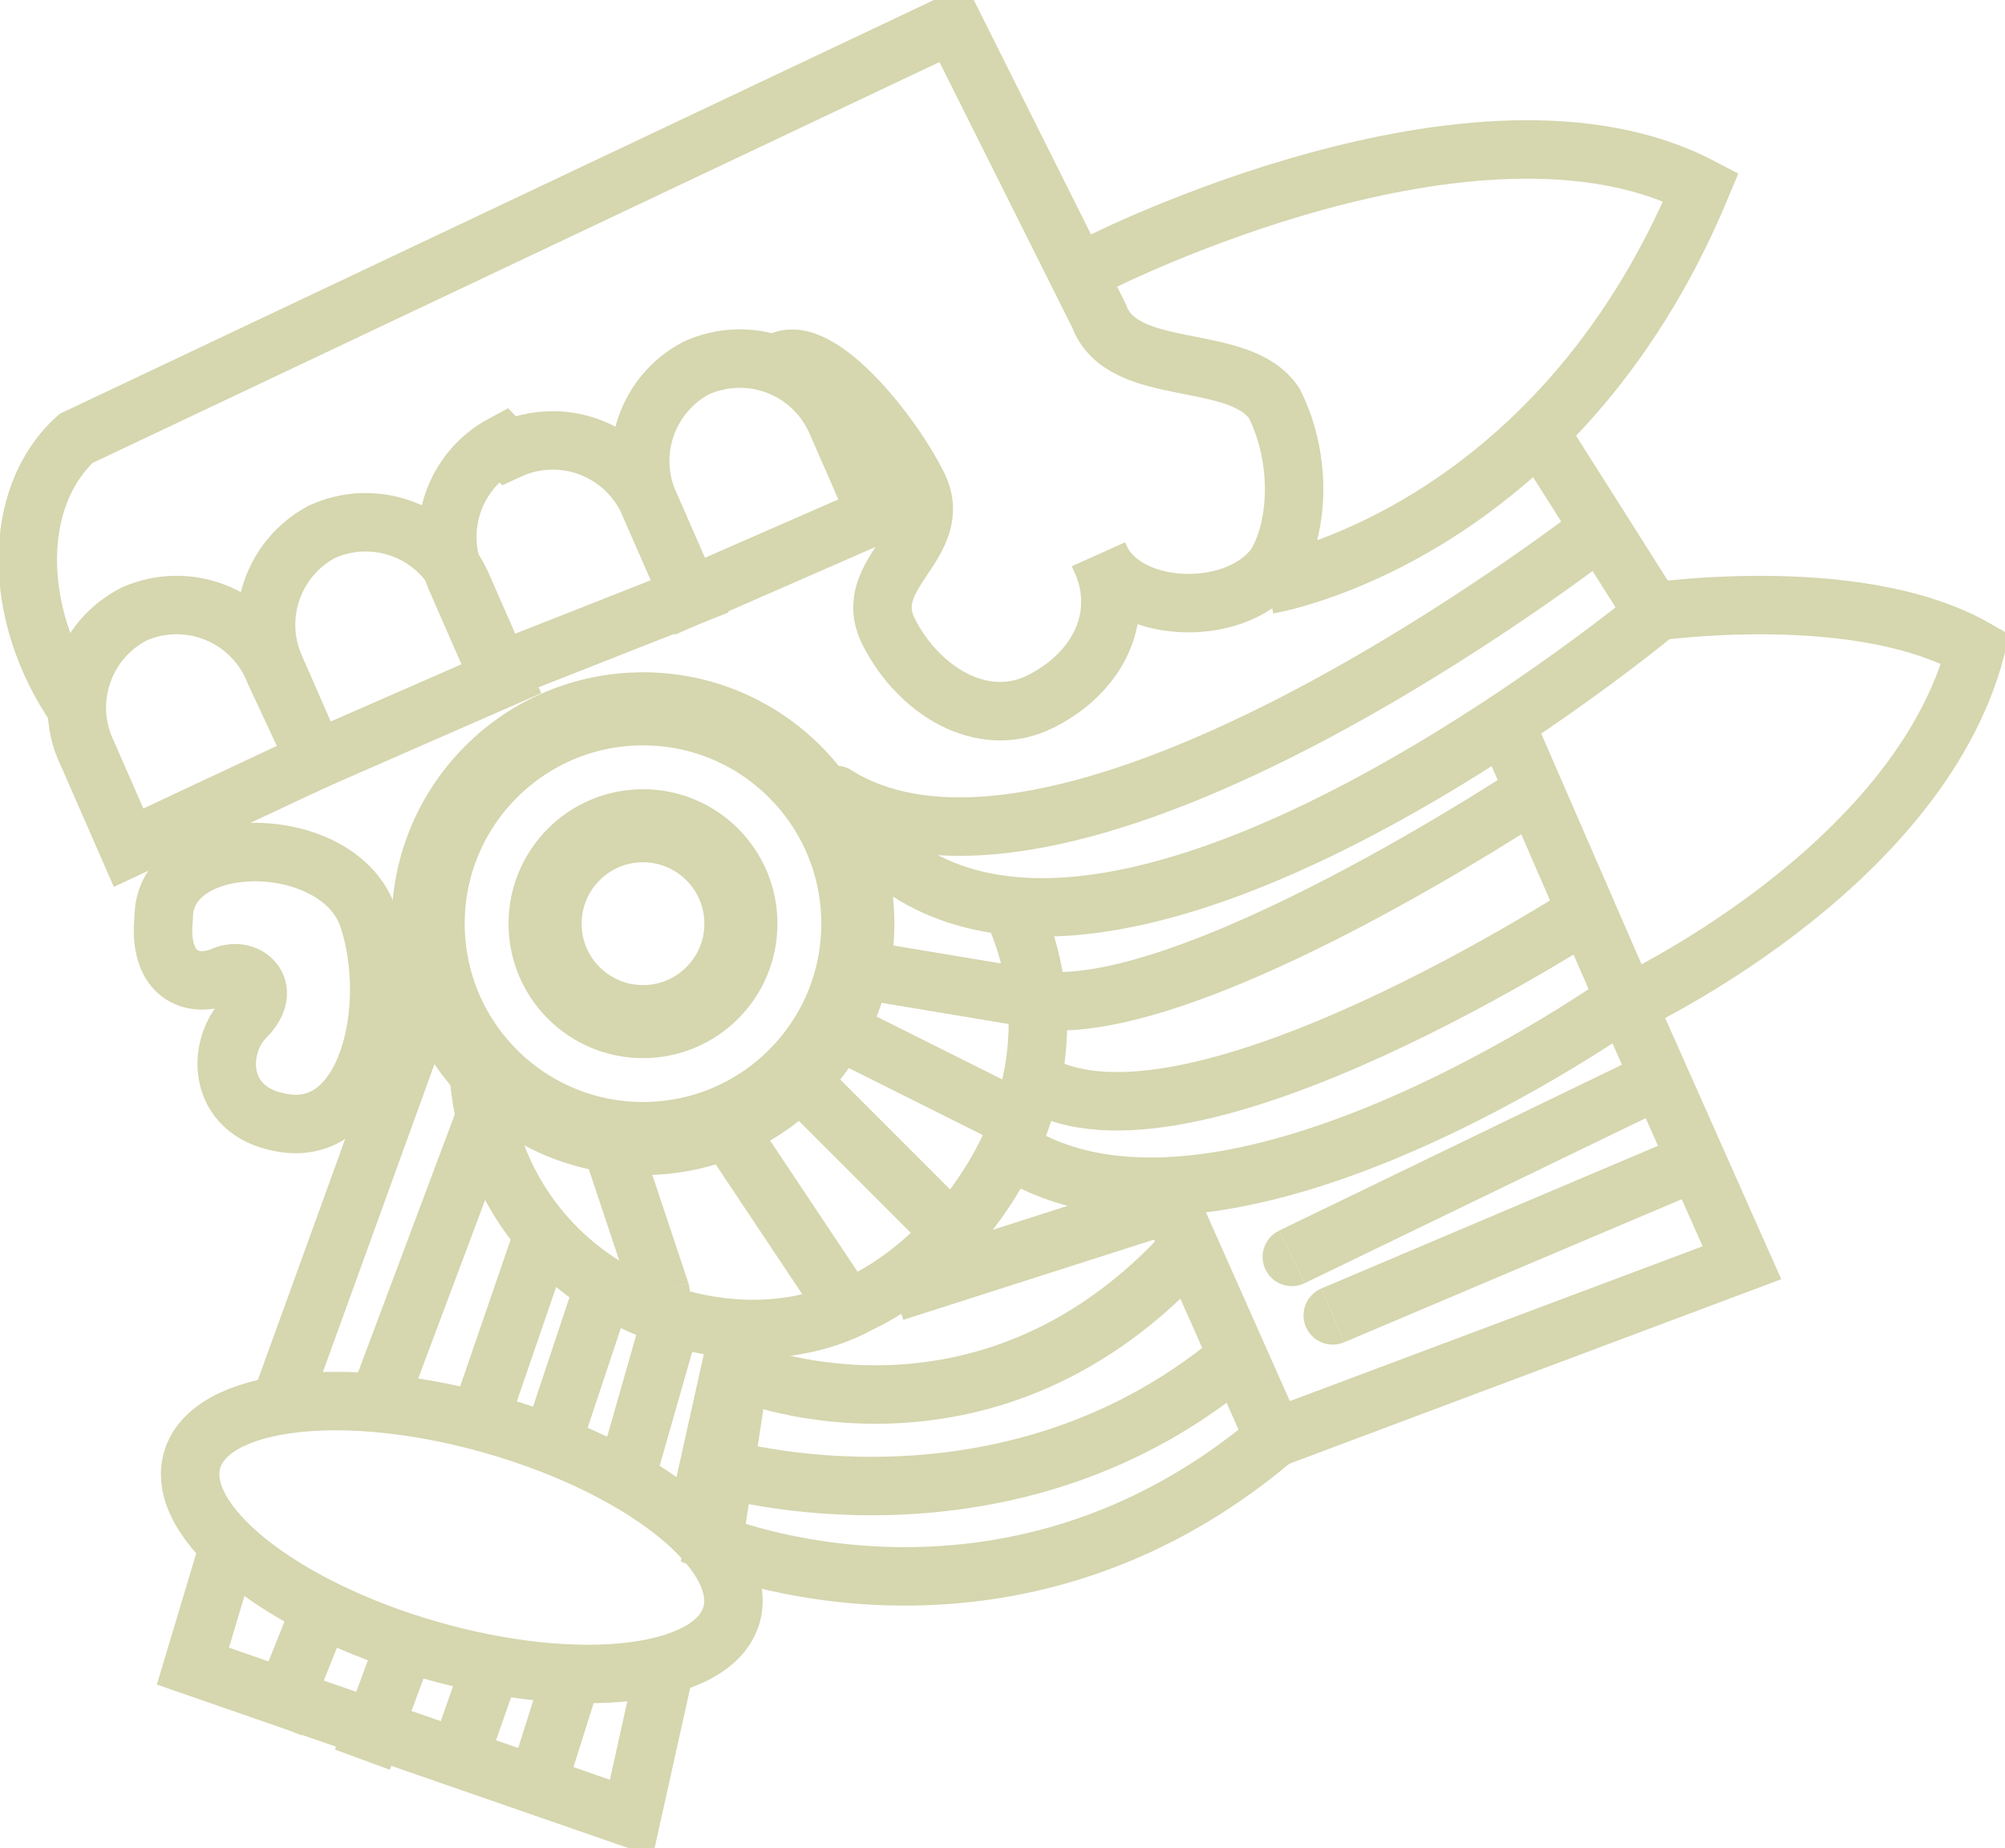
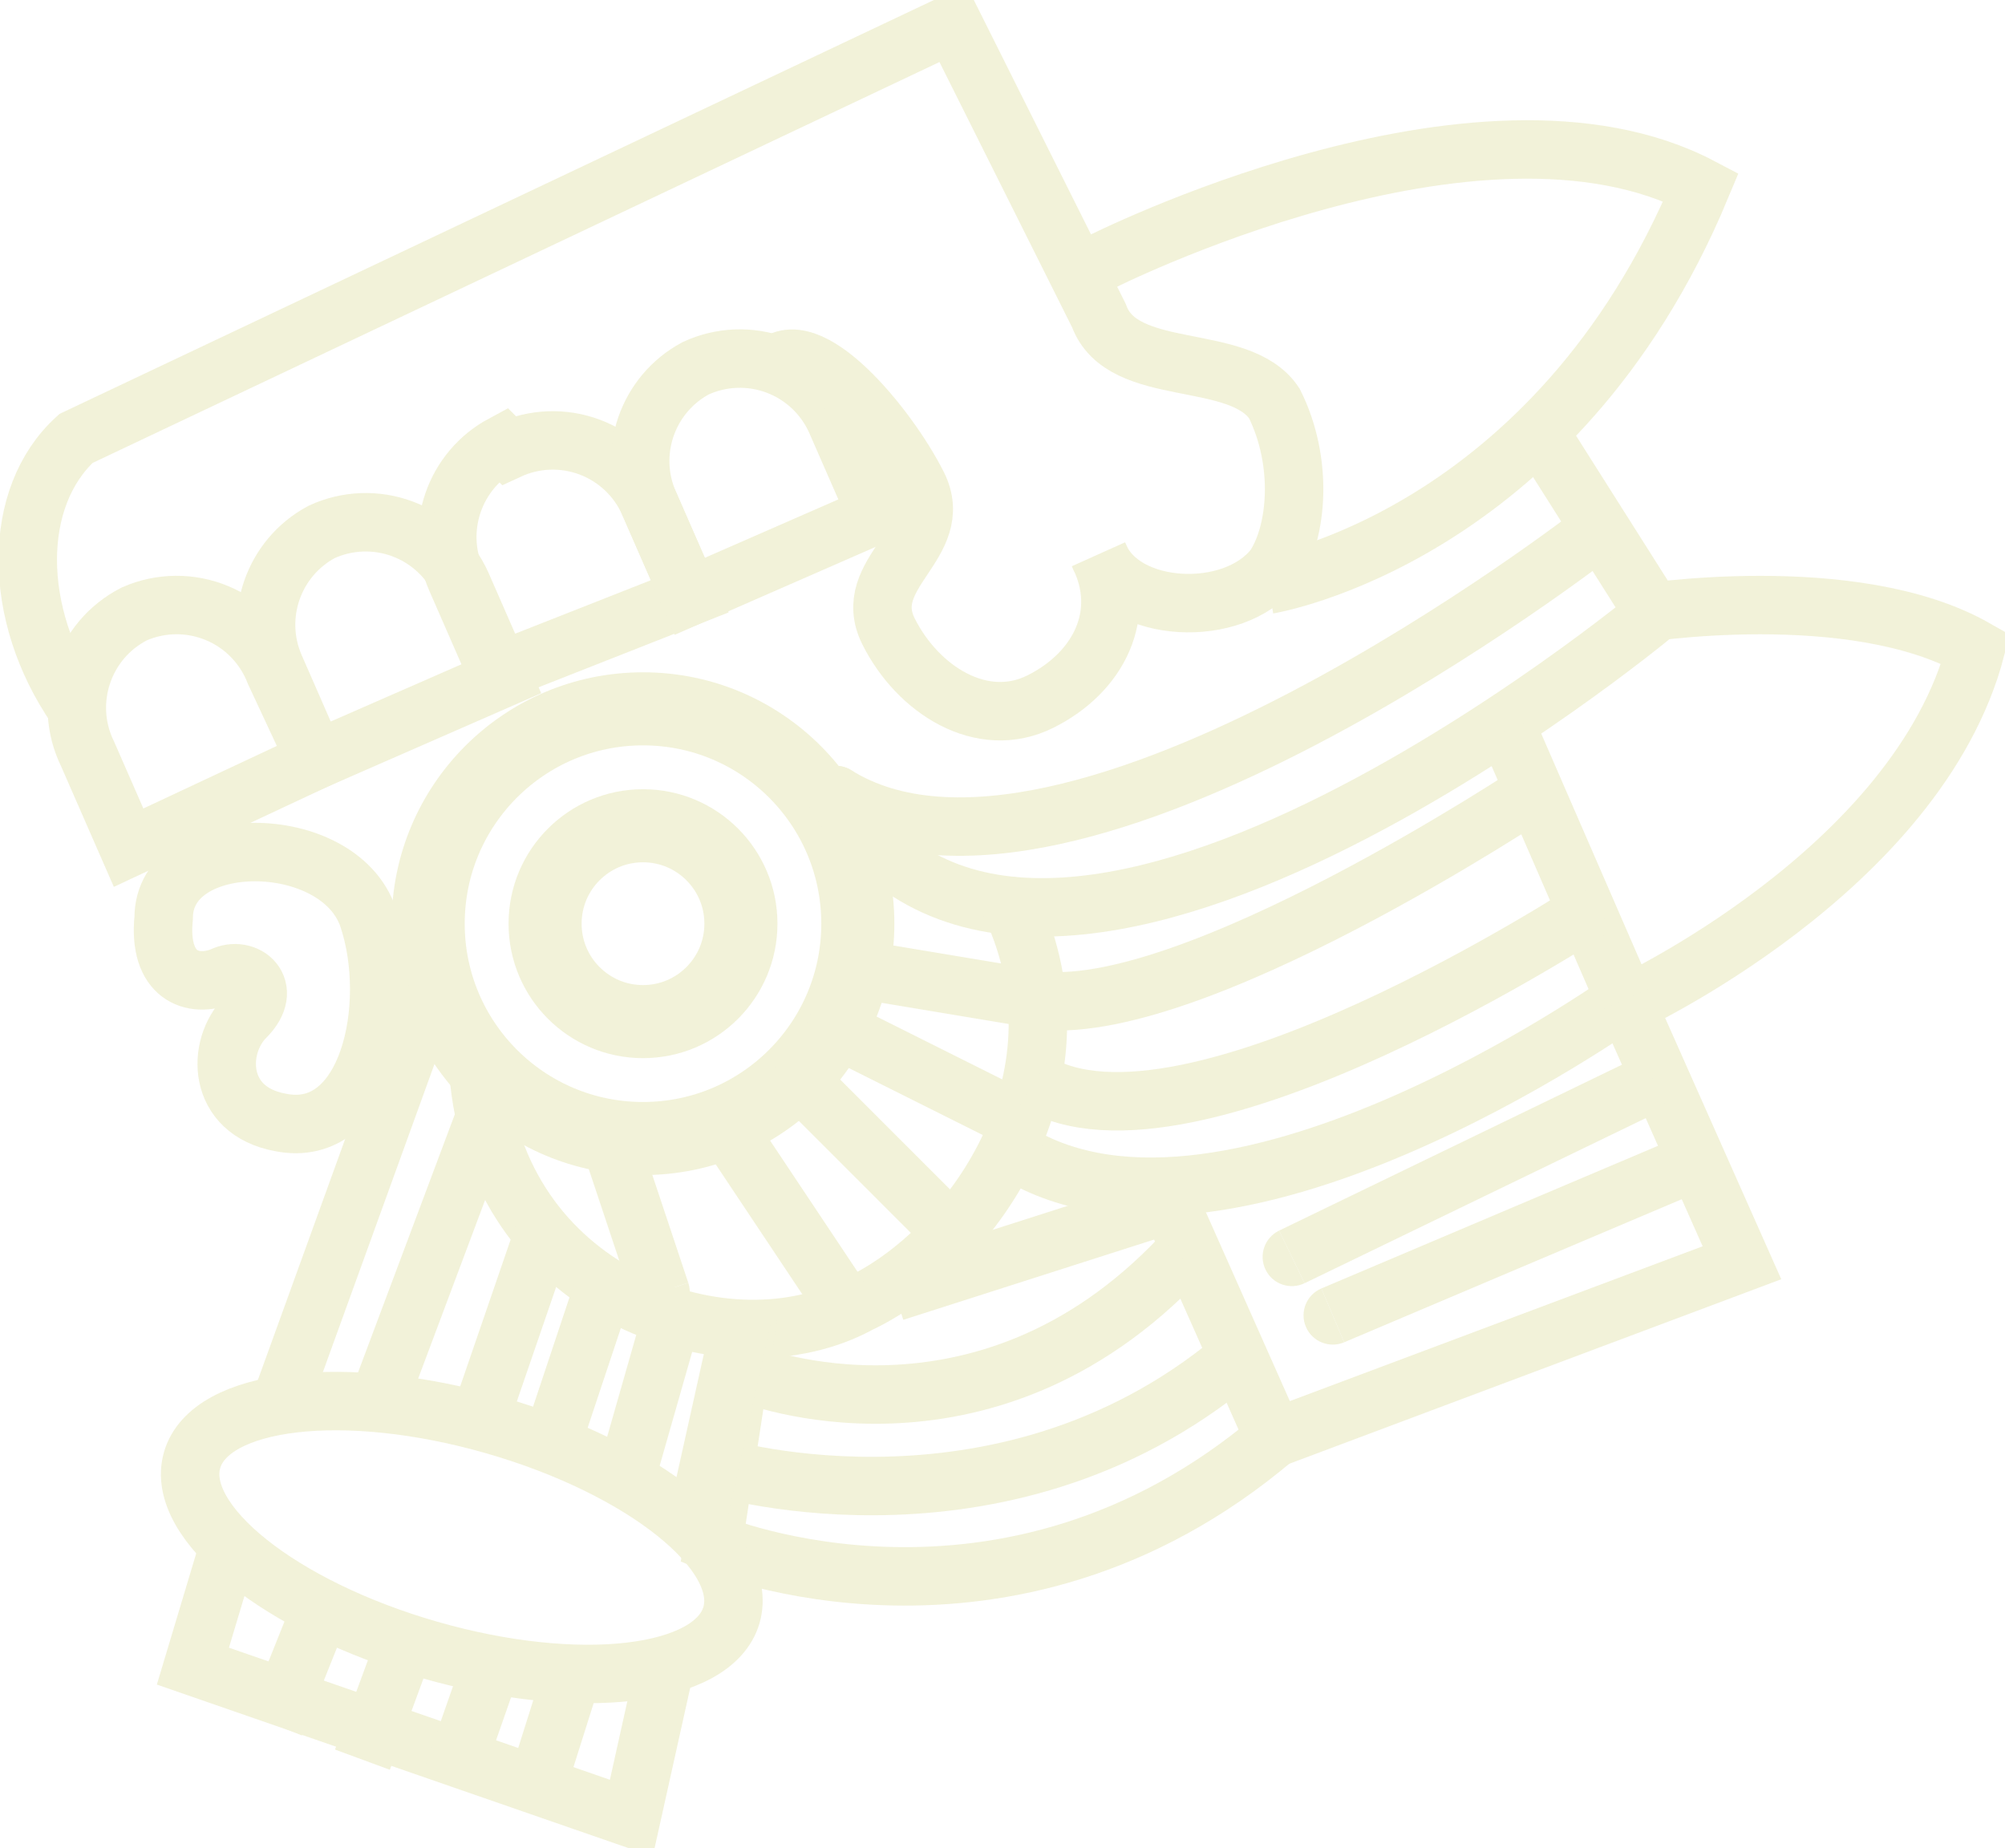
<svg xmlns="http://www.w3.org/2000/svg" fill="none" style="-webkit-print-color-adjust:exact" viewBox="-.5 -.5 34.3 31.6">
  <circle cx="10.5" cy="15.3" r="4.3" />
  <defs>
    <clipPath id="b">
      <use href="#a" />
    </clipPath>
-     <circle id="a" cx="10.5" cy="15.3" r="4.3" fill="none" stroke="#d6d6af" stroke-opacity="1" stroke-width="2.5" />
+     <circle id="a" cx="10.5" cy="15.3" r="4.3" fill="none" stroke="#F2F2D9" stroke-opacity="1" stroke-width="2.5" />
  </defs>
  <use clip-path="url('#b')" href="#a" />
  <circle cx="10.5" cy="15.3" r="2.3" />
  <defs>
    <clipPath id="d">
      <use href="#c" />
    </clipPath>
-     <circle id="c" cx="10.5" cy="15.3" r="2.3" fill="none" stroke="#d6d6af" stroke-opacity="1" stroke-width="2.5" />
+     <circle id="c" cx="10.5" cy="15.3" r="2.3" fill="none" stroke="#F2F2D9" stroke-opacity="1" stroke-width="2.5" />
  </defs>
  <use clip-path="url('#d')" href="#c" />
  <path d="M1.8 10a1.8 1.8 0 0 1 2.4 1l.7 1.5L1.7 14 1 12.4a1.8 1.8 0 0 1 .8-2.4z" />
-   <path stroke="#d6d6af" d="M1.8 10a1.8 1.8 0 0 1 2.4 1l.7 1.5L1.7 14 1 12.4a1.8 1.8 0 0 1 .8-2.4z" />
+   <path stroke="#F2F2D9" d="M1.8 10a1.8 1.8 0 0 1 2.4 1l.7 1.5L1.7 14 1 12.4a1.8 1.8 0 0 1 .8-2.4z" />
  <path d="M8.2 7.2a1.8 1.8 0 0 1 2.4.9l.7 1.6L8 11l-.7-1.6a1.8 1.8 0 0 1 .8-2.3z" />
-   <path stroke="#d6d6af" d="M8.2 7.2a1.8 1.8 0 0 1 2.4.9l.7 1.6L8 11l-.7-1.6a1.8 1.8 0 0 1 .8-2.3z" />
+   <path stroke="#F2F2D9" d="M8.2 7.2a1.8 1.8 0 0 1 2.4.9l.7 1.6L8 11l-.7-1.6a1.8 1.8 0 0 1 .8-2.3z" />
  <path d="M5 8.6a1.8 1.8 0 0 1 2.4.9l.7 1.6-3.2 1.4-.7-1.6A1.8 1.8 0 0 1 5 8.6z" />
-   <path stroke="#d6d6af" d="M5 8.6a1.8 1.8 0 0 1 2.4.9l.7 1.6-3.2 1.4-.7-1.6A1.8 1.8 0 0 1 5 8.6z" />
+   <path stroke="#F2F2D9" d="M5 8.6a1.8 1.8 0 0 1 2.4.9l.7 1.6-3.2 1.4-.7-1.6A1.8 1.8 0 0 1 5 8.6z" />
  <path d="M11.4 5.8a1.8 1.8 0 0 1 2.4.9l.7 1.6-3.2 1.4-.7-1.6a1.8 1.8 0 0 1 .8-2.3z" />
-   <path stroke="#d6d6af" d="M11.4 5.8a1.8 1.8 0 0 1 2.4.9l.7 1.6-3.2 1.4-.7-1.6a1.8 1.8 0 0 1 .8-2.3z" />
+   <path stroke="#F2F2D9" d="M11.4 5.8a1.8 1.8 0 0 1 2.4.9l.7 1.6-3.2 1.4-.7-1.6a1.8 1.8 0 0 1 .8-2.3z" />
  <path d="M.8 11.6C-.3 10-.3 8 .8 7l15-7.1 2.5 5c.4 1.1 2.4.6 3 1.5.5 1 .4 2.2 0 2.8-.7.9-2.6.8-3-.2.5 1 0 2-1 2.5s-2.1-.2-2.6-1.2 1-1.5.5-2.5-1.9-2.7-2.5-2" />
-   <path stroke="#d6d6af" d="M.8 11.6C-.3 10-.3 8 .8 7l15-7.1 2.5 5c.4 1.1 2.4.6 3 1.5.5 1 .4 2.2 0 2.8-.7.9-2.6.8-3-.2.5 1 0 2-1 2.5s-2.1-.2-2.6-1.2 1-1.5.5-2.5-1.9-2.7-2.5-2" />
+   <path stroke="#F2F2D9" d="M.8 11.6C-.3 10-.3 8 .8 7l15-7.1 2.5 5c.4 1.1 2.4.6 3 1.5.5 1 .4 2.2 0 2.8-.7.9-2.6.8-3-.2.5 1 0 2-1 2.5s-2.1-.2-2.6-1.2 1-1.5.5-2.5-1.9-2.7-2.5-2" />
  <path d="M18.3 4S24.8.7 28.6 2.7c-2.5 6-7.4 6.8-7.4 6.8" />
-   <path stroke="#d6d6af" d="M18.3 4S24.8.7 28.6 2.7c-2.5 6-7.4 6.8-7.4 6.8" />
+   <path stroke="#F2F2D9" d="M18.3 4S24.8.7 28.6 2.7c-2.5 6-7.4 6.8-7.4 6.8" />
  <path d="M27.5 10s3.7-.6 5.8.6c-1 3.8-6 6.1-6 6.1" />
-   <path stroke="#d6d6af" d="M27.5 10s3.7-.6 5.8.6c-1 3.8-6 6.1-6 6.1" />
+   <path stroke="#F2F2D9" d="M27.5 10s3.7-.6 5.8.6c-1 3.8-6 6.1-6 6.1" />
  <path d="m25.9 7 1.9 3s-10.6 8.8-14 3.1" />
  <defs>
-     <marker id="e" fill="#d6d6af" fill-opacity="1" markerHeight="6" markerWidth="6" orient="auto-start-reverse" refX="3" refY="3" viewBox="0 0 6 6">
+     <marker id="e" fill="#F2F2D9" fill-opacity="1" markerHeight="6" markerWidth="6" orient="auto-start-reverse" refX="3" refY="3" viewBox="0 0 6 6">
      <path d="M3 2.5a.5.5 0 0 1 0 1" />
    </marker>
  </defs>
-   <path stroke="#d6d6af" marker-end="url(#e)" d="m25.9 7 1.9 3s-10.6 8.8-14 3.1" />
+   <path stroke="#F2F2D9" marker-end="url(#e)" d="m25.9 7 1.9 3s-10.6 8.8-14 3.1" />
  <path d="M26.8 8.6s-9 7-13 4.5" />
  <defs>
-     <marker id="f" fill="#d6d6af" fill-opacity="1" markerHeight="6" markerWidth="6" orient="auto-start-reverse" refX="3" refY="3" viewBox="0 0 6 6">
+     <marker id="f" fill="#F2F2D9" fill-opacity="1" markerHeight="6" markerWidth="6" orient="auto-start-reverse" refX="3" refY="3" viewBox="0 0 6 6">
      <path d="M3 2.5a.5.5 0 0 1 0 1" />
    </marker>
  </defs>
-   <path stroke="#d6d6af" marker-end="url(#f)" d="M26.8 8.6s-9 7-13 4.5" />
+   <path stroke="#F2F2D9" marker-end="url(#f)" d="M26.8 8.6s-9 7-13 4.5" />
  <path d="m25.3 12 2 4.6s-7 5-10.6 2.5" />
-   <path stroke="#d6d6af" d="m25.3 12 2 4.6s-7 5-10.6 2.5" />
+   <path stroke="#F2F2D9" d="m25.3 12 2 4.6s-7 5-10.6 2.5" />
  <path d="m27.3 16.6 2 4.5-8 3-2-4.5" />
-   <path stroke="#d6d6af" d="m27.3 16.6 2 4.5-8 3-2-4.5" />
+   <path stroke="#F2F2D9" d="m27.3 16.6 2 4.5-8 3-2-4.5" />
  <path d="m27.8 18-6.2 3" />
  <defs>
-     <marker id="g" fill="#d6d6af" fill-opacity="1" markerHeight="6" markerWidth="6" orient="auto-start-reverse" refX="3" refY="3" viewBox="0 0 6 6">
+     <marker id="g" fill="#F2F2D9" fill-opacity="1" markerHeight="6" markerWidth="6" orient="auto-start-reverse" refX="3" refY="3" viewBox="0 0 6 6">
      <path d="M3 2.5a.5.5 0 0 1 0 1" />
    </marker>
  </defs>
-   <path stroke="#d6d6af" marker-end="url(#g)" d="m27.8 18-6.2 3" />
+   <path stroke="#F2F2D9" marker-end="url(#g)" d="m27.8 18-6.2 3" />
  <path d="M28.2 19.5 22.3 22" />
  <defs>
-     <marker id="h" fill="#d6d6af" fill-opacity="1" markerHeight="6" markerWidth="6" orient="auto-start-reverse" refX="3" refY="3" viewBox="0 0 6 6">
+     <marker id="h" fill="#F2F2D9" fill-opacity="1" markerHeight="6" markerWidth="6" orient="auto-start-reverse" refX="3" refY="3" viewBox="0 0 6 6">
      <path d="M3 2.5a.5.5 0 0 1 0 1" />
    </marker>
  </defs>
-   <path stroke="#d6d6af" marker-end="url(#h)" d="M28.2 19.5 22.3 22" />
+   <path stroke="#F2F2D9" marker-end="url(#h)" d="M28.2 19.5 22.3 22" />
  <path d="M16.8 15c1.4 3-.7 5.9-2.6 6.8C12 23 8.1 21.7 7.7 18" />
-   <path stroke="#d6d6af" stroke-linecap="round" d="M16.8 15c1.4 3-.7 5.9-2.6 6.8C12 23 8.1 21.7 7.7 18" />
+   <path stroke="#F2F2D9" stroke-linecap="round" d="M16.8 15c1.4 3-.7 5.9-2.6 6.8C12 23 8.1 21.7 7.7 18" />
  <path d="m17.3 16.6-3-.5" />
  <defs>
-     <marker id="i" fill="#d6d6af" fill-opacity="1" markerHeight="6" markerWidth="6" orient="auto-start-reverse" refX="3" refY="3" viewBox="0 0 6 6">
+     <marker id="i" fill="#F2F2D9" fill-opacity="1" markerHeight="6" markerWidth="6" orient="auto-start-reverse" refX="3" refY="3" viewBox="0 0 6 6">
      <path d="M3 2.5a.5.5 0 0 1 0 1" />
    </marker>
  </defs>
-   <path stroke="#d6d6af" marker-end="url(#i)" d="m17.3 16.6-3-.5" />
+   <path stroke="#F2F2D9" marker-end="url(#i)" d="m17.3 16.6-3-.5" />
  <path d="m16.8 18.6-3-1.5" />
  <defs>
-     <marker id="j" fill="#d6d6af" fill-opacity="1" markerHeight="6" markerWidth="6" orient="auto-start-reverse" refX="3" refY="3" viewBox="0 0 6 6">
+     <marker id="j" fill="#F2F2D9" fill-opacity="1" markerHeight="6" markerWidth="6" orient="auto-start-reverse" refX="3" refY="3" viewBox="0 0 6 6">
      <path d="M3 2.5a.5.5 0 0 1 0 1" />
    </marker>
  </defs>
-   <path stroke="#d6d6af" marker-end="url(#j)" d="m16.8 18.6-3-1.5" />
+   <path stroke="#F2F2D9" marker-end="url(#j)" d="m16.8 18.6-3-1.5" />
  <path d="M15.8 20.6 13.2 18" />
  <defs>
-     <marker id="k" fill="#d6d6af" fill-opacity="1" markerHeight="6" markerWidth="6" orient="auto-start-reverse" refX="3" refY="3" viewBox="0 0 6 6">
+     <marker id="k" fill="#F2F2D9" fill-opacity="1" markerHeight="6" markerWidth="6" orient="auto-start-reverse" refX="3" refY="3" viewBox="0 0 6 6">
      <path d="M3 2.5a.5.5 0 0 1 0 1" />
    </marker>
  </defs>
-   <path stroke="#d6d6af" marker-end="url(#k)" d="M15.8 20.6 13.2 18" />
+   <path stroke="#F2F2D9" marker-end="url(#k)" d="M15.8 20.6 13.2 18" />
  <path d="m11.8 18.6 2 3" />
  <defs>
-     <marker id="l" fill="#d6d6af" fill-opacity="1" markerHeight="6" markerWidth="6" orient="auto-start-reverse" refX="3" refY="3" viewBox="0 0 6 6">
+     <marker id="l" fill="#F2F2D9" fill-opacity="1" markerHeight="6" markerWidth="6" orient="auto-start-reverse" refX="3" refY="3" viewBox="0 0 6 6">
      <path d="M3 2.5a.5.5 0 0 1 0 1" />
    </marker>
  </defs>
-   <path stroke="#d6d6af" marker-end="url(#l)" d="m11.8 18.6 2 3" />
+   <path stroke="#F2F2D9" marker-end="url(#l)" d="m11.8 18.6 2 3" />
  <path d="m9.8 18.6 1 3" />
  <defs>
-     <marker id="m" fill="#d6d6af" fill-opacity="1" markerHeight="6" markerWidth="6" orient="auto-start-reverse" refX="3" refY="3" viewBox="0 0 6 6">
+     <marker id="m" fill="#F2F2D9" fill-opacity="1" markerHeight="6" markerWidth="6" orient="auto-start-reverse" refX="3" refY="3" viewBox="0 0 6 6">
      <path d="M3 2.5a.5.5 0 0 1 0 1" />
    </marker>
  </defs>
-   <path stroke="#d6d6af" marker-end="url(#m)" d="m9.8 18.6 1 3" />
+   <path stroke="#F2F2D9" marker-end="url(#m)" d="m9.8 18.6 1 3" />
  <path d="M25.8 13s-6 4-8.6 3.6" />
-   <path stroke="#d6d6af" d="M25.8 13s-6 4-8.6 3.6" />
+   <path stroke="#F2F2D9" d="M25.8 13s-6 4-8.6 3.6" />
  <path d="M26.8 15s-7 4.6-9.6 3" />
-   <path stroke="#d6d6af" d="M26.8 15s-7 4.6-9.6 3" />
+   <path stroke="#F2F2D9" d="M26.8 15s-7 4.6-9.6 3" />
  <path d="m12.3 22-.6 3.9s5 2.1 9.6-1.8" />
-   <path stroke="#d6d6af" d="m12.3 22-.6 3.9s5 2.1 9.6-1.8" />
+   <path stroke="#F2F2D9" d="m12.3 22-.6 3.9s5 2.1 9.6-1.8" />
  <path d="M11.8 24.6s5 1.5 9-2" />
-   <path stroke="#d6d6af" d="M11.8 24.6s5 1.5 9-2" />
+   <path stroke="#F2F2D9" d="M11.8 24.6s5 1.5 9-2" />
  <path d="M12.3 23s4 1.6 7.4-2" />
-   <path stroke="#d6d6af" d="M12.3 23s4 1.6 7.4-2" />
+   <path stroke="#F2F2D9" d="M12.3 23s4 1.6 7.4-2" />
  <path d="m19.8 20-5 1.6" />
-   <path stroke="#d6d6af" d="m19.8 20-5 1.6" />
+   <path stroke="#F2F2D9" d="m19.8 20-5 1.6" />
  <path d="m6.8 16.6-2.5 6.9" />
  <defs>
-     <marker id="n" fill="#d6d6af" fill-opacity="1" markerHeight="6" markerWidth="6" orient="auto-start-reverse" refX="3" refY="3" viewBox="0 0 6 6">
+     <marker id="n" fill="#F2F2D9" fill-opacity="1" markerHeight="6" markerWidth="6" orient="auto-start-reverse" refX="3" refY="3" viewBox="0 0 6 6">
      <path d="M3 2.5a.5.5 0 0 1 0 1" />
    </marker>
  </defs>
-   <path stroke="#d6d6af" marker-start="url(#n)" d="m6.8 16.6-2.5 6.9" />
+   <path stroke="#F2F2D9" marker-start="url(#n)" d="m6.8 16.6-2.5 6.9" />
  <path d="m11.4 25.6.8-3.6" />
  <defs>
-     <marker id="o" fill="#d6d6af" fill-opacity="1" markerHeight="6" markerWidth="6" orient="auto-start-reverse" refX="3" refY="3" viewBox="0 0 6 6">
+     <marker id="o" fill="#F2F2D9" fill-opacity="1" markerHeight="6" markerWidth="6" orient="auto-start-reverse" refX="3" refY="3" viewBox="0 0 6 6">
      <path d="M3 2.5a.5.5 0 0 1 0 1" />
    </marker>
  </defs>
-   <path stroke="#d6d6af" marker-start="url(#o)" d="m11.4 25.6.8-3.6" />
+   <path stroke="#F2F2D9" marker-start="url(#o)" d="m11.4 25.6.8-3.6" />
  <path d="m3.4 26-.6 2 7.5 2.6.6-2.7" />
  <defs>
-     <marker id="p" fill="#d6d6af" fill-opacity="1" markerHeight="6" markerWidth="6" orient="auto-start-reverse" refX="3" refY="3" viewBox="0 0 6 6">
+     <marker id="p" fill="#F2F2D9" fill-opacity="1" markerHeight="6" markerWidth="6" orient="auto-start-reverse" refX="3" refY="3" viewBox="0 0 6 6">
      <path d="M3 2.5a.5.5 0 0 1 0 1" />
    </marker>
  </defs>
-   <path stroke="#d6d6af" marker-start="url(#p)" d="m3.4 26-.6 2 7.5 2.6.6-2.7" />
+   <path stroke="#F2F2D9" marker-start="url(#p)" d="m3.4 26-.6 2 7.5 2.6.6-2.7" />
  <path d="m5 27-.8 2" />
-   <path stroke="#d6d6af" d="m5 27-.8 2" />
+   <path stroke="#F2F2D9" d="m5 27-.8 2" />
  <path d="M7.8 18.6 6 23.4" />
-   <path stroke="#d6d6af" d="M7.8 18.6 6 23.4" />
+   <path stroke="#F2F2D9" d="M7.8 18.6 6 23.4" />
  <path d="m8.8 20.6-1.1 3.2" />
-   <path stroke="#d6d6af" d="m8.8 20.6-1.1 3.2" />
+   <path stroke="#F2F2D9" d="m8.8 20.6-1.1 3.2" />
  <path d="m6.4 27.7-.7 1.9" />
-   <path stroke="#d6d6af" d="m6.4 27.7-.7 1.9" />
+   <path stroke="#F2F2D9" d="m6.4 27.7-.7 1.9" />
  <path d="m7.9 28-.7 2" />
-   <path stroke="#d6d6af" d="m7.9 28-.7 2" />
+   <path stroke="#F2F2D9" d="m7.9 28-.7 2" />
  <path d="M9.8 21.6 9 24" />
-   <path stroke="#d6d6af" d="M9.8 21.6 9 24" />
+   <path stroke="#F2F2D9" d="M9.8 21.6 9 24" />
  <path d="m11 22-.8 2.8" />
-   <path stroke="#d6d6af" d="m11 22-.8 2.8" />
+   <path stroke="#F2F2D9" d="m11 22-.8 2.8" />
  <path d="M9.3 28.1 8.7 30" />
-   <path stroke="#d6d6af" d="M9.3 28.1 8.7 30" />
+   <path stroke="#F2F2D9" d="M9.3 28.1 8.7 30" />
  <ellipse cx="7.4" cy="25.8" rx="4.8" ry="2" transform="rotate(16 7.4 25.8)" />
-   <ellipse cx="7.4" cy="25.8" stroke="#d6d6af" rx="4.8" ry="2" transform="rotate(16 7.4 25.8)" />
+   <ellipse cx="7.4" cy="25.8" stroke="#F2F2D9" rx="4.8" ry="2" transform="rotate(16 7.4 25.8)" />
  <path d="M2.3 15.2c0-1.5 3-1.5 3.5 0s0 3.8-1.5 3.5c-1.1-.2-1.1-1.3-.6-1.8.5-.5 0-.9-.4-.7-.5.2-1.1 0-1-1Z" />
-   <path stroke="#d6d6af" d="M2.3 15.2c0-1.5 3-1.5 3.5 0s0 3.8-1.5 3.5c-1.1-.2-1.1-1.3-.6-1.8.5-.5 0-.9-.4-.7-.5.2-1.1 0-1-1Z" />
+   <path stroke="#F2F2D9" d="M2.3 15.2c0-1.5 3-1.5 3.5 0s0 3.8-1.5 3.5c-1.1-.2-1.1-1.3-.6-1.8.5-.5 0-.9-.4-.7-.5.2-1.1 0-1-1Z" />
</svg>
